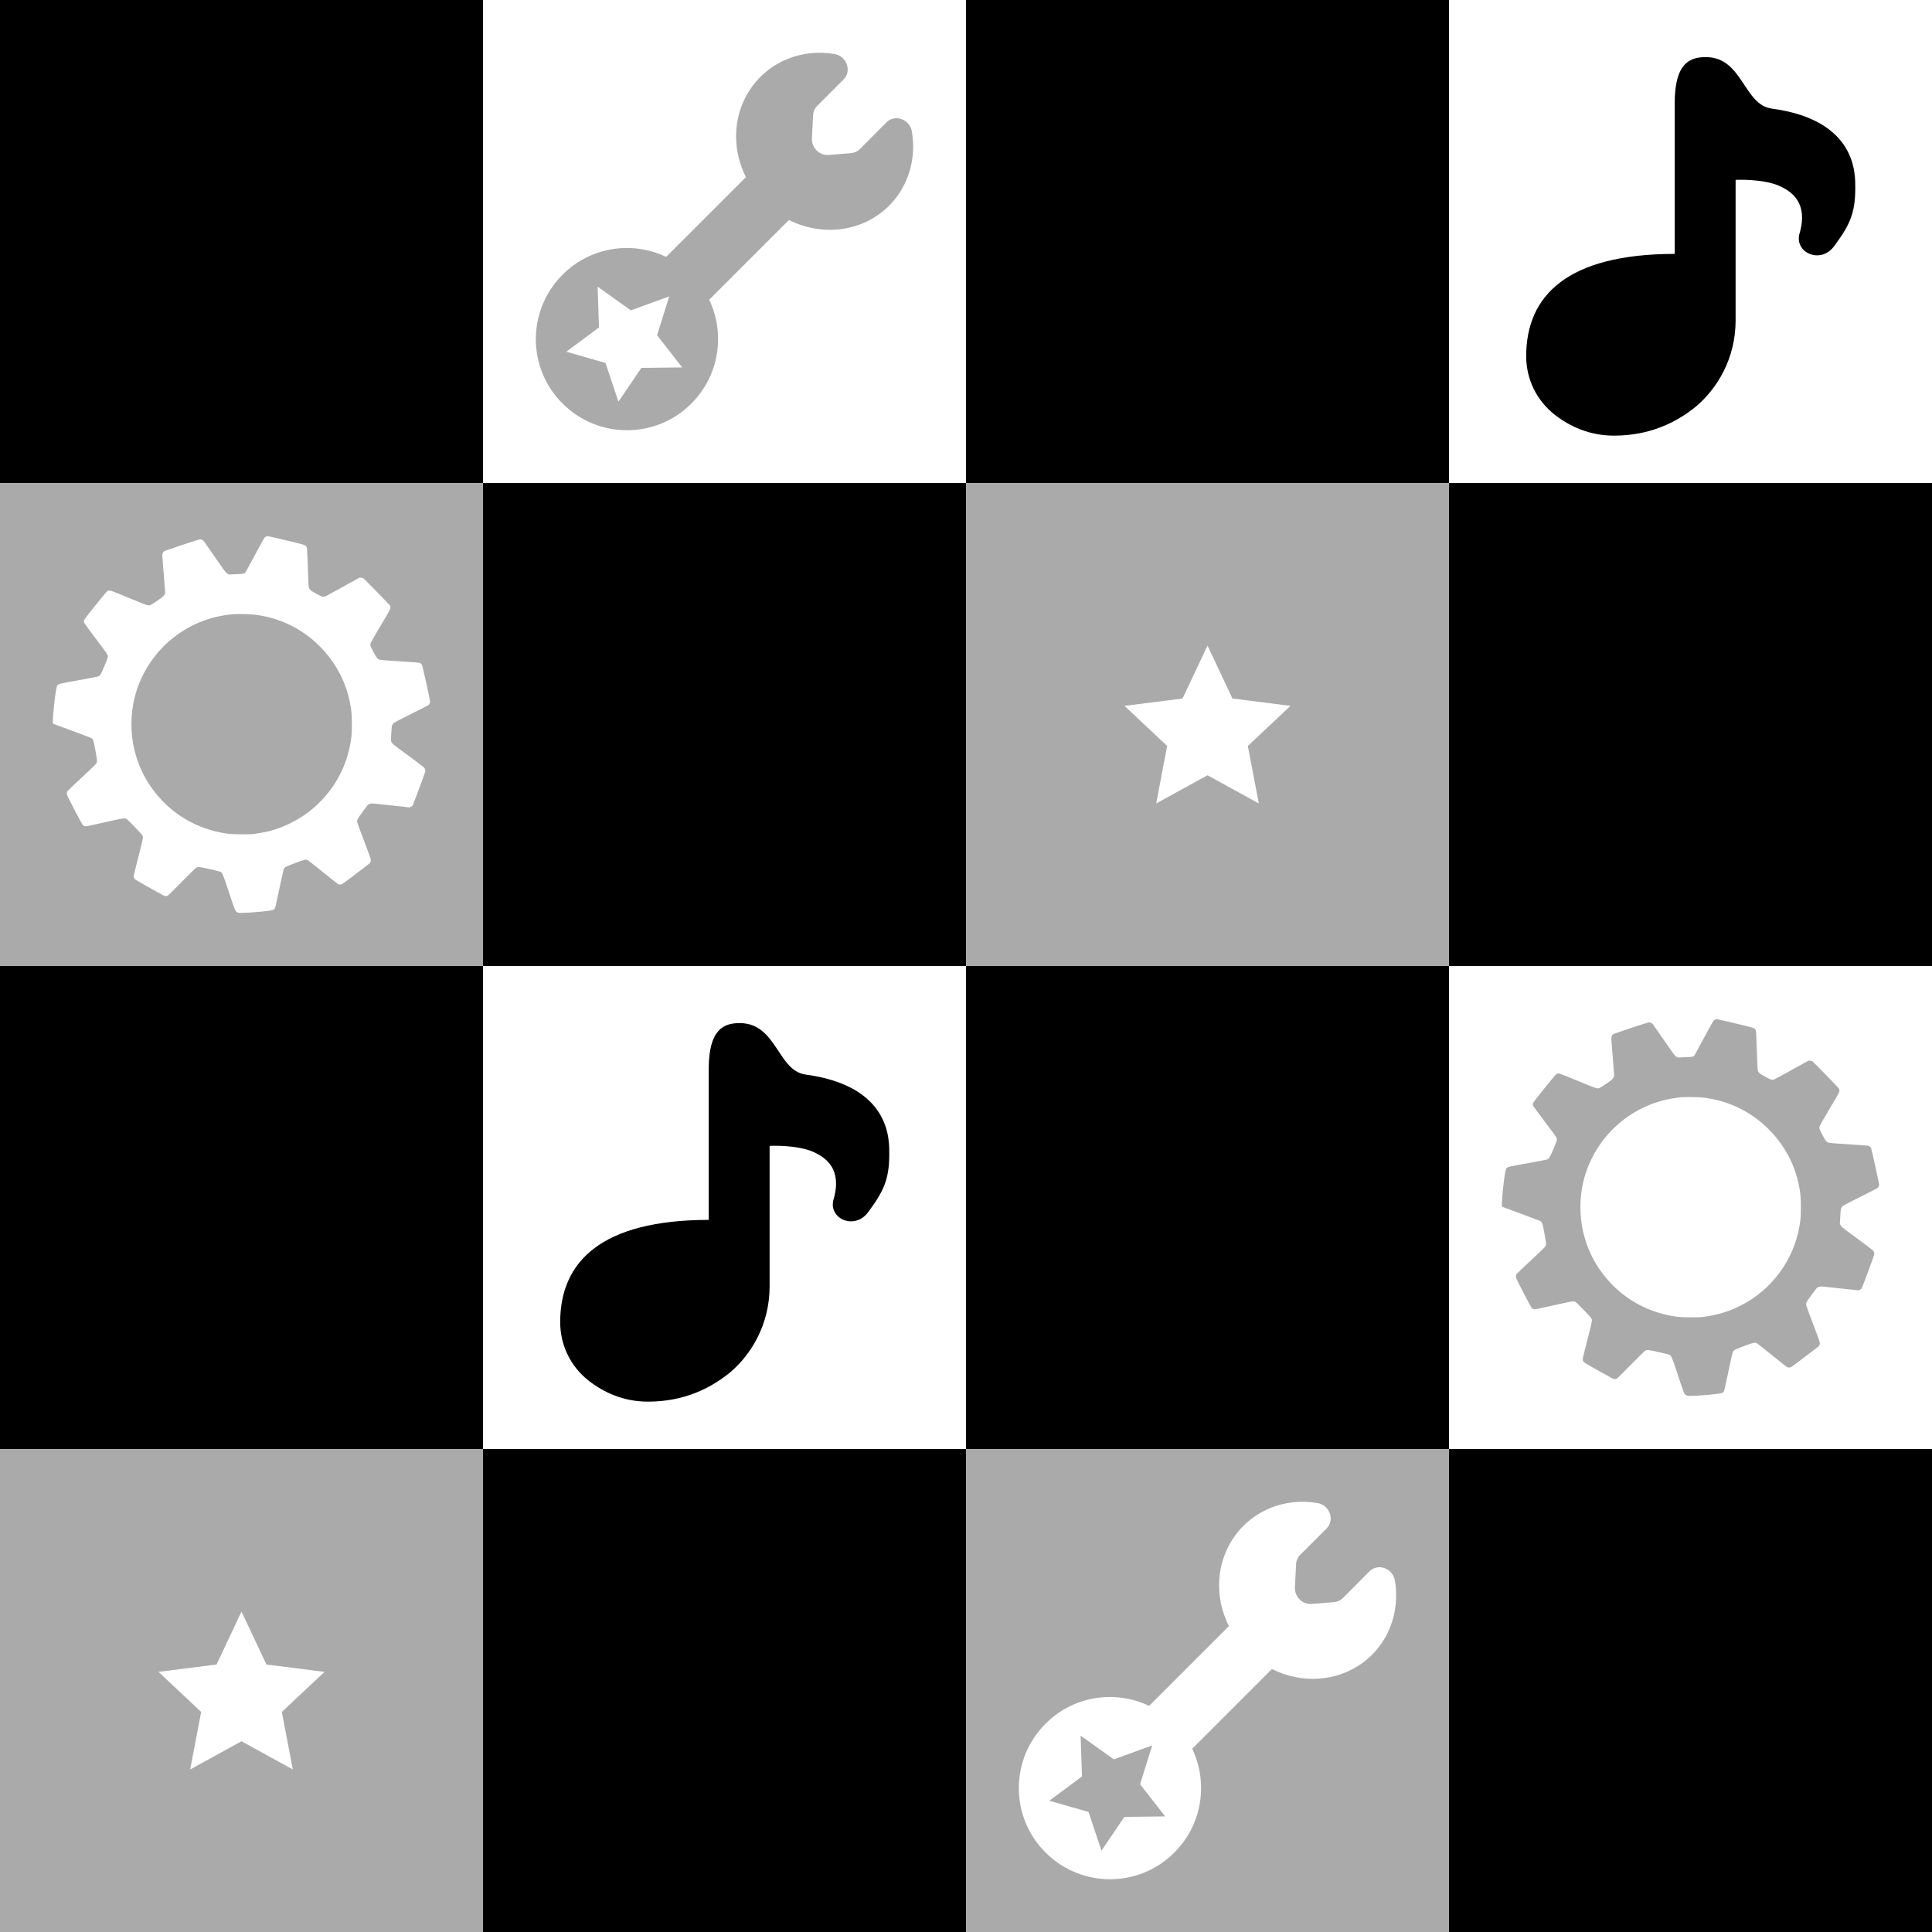
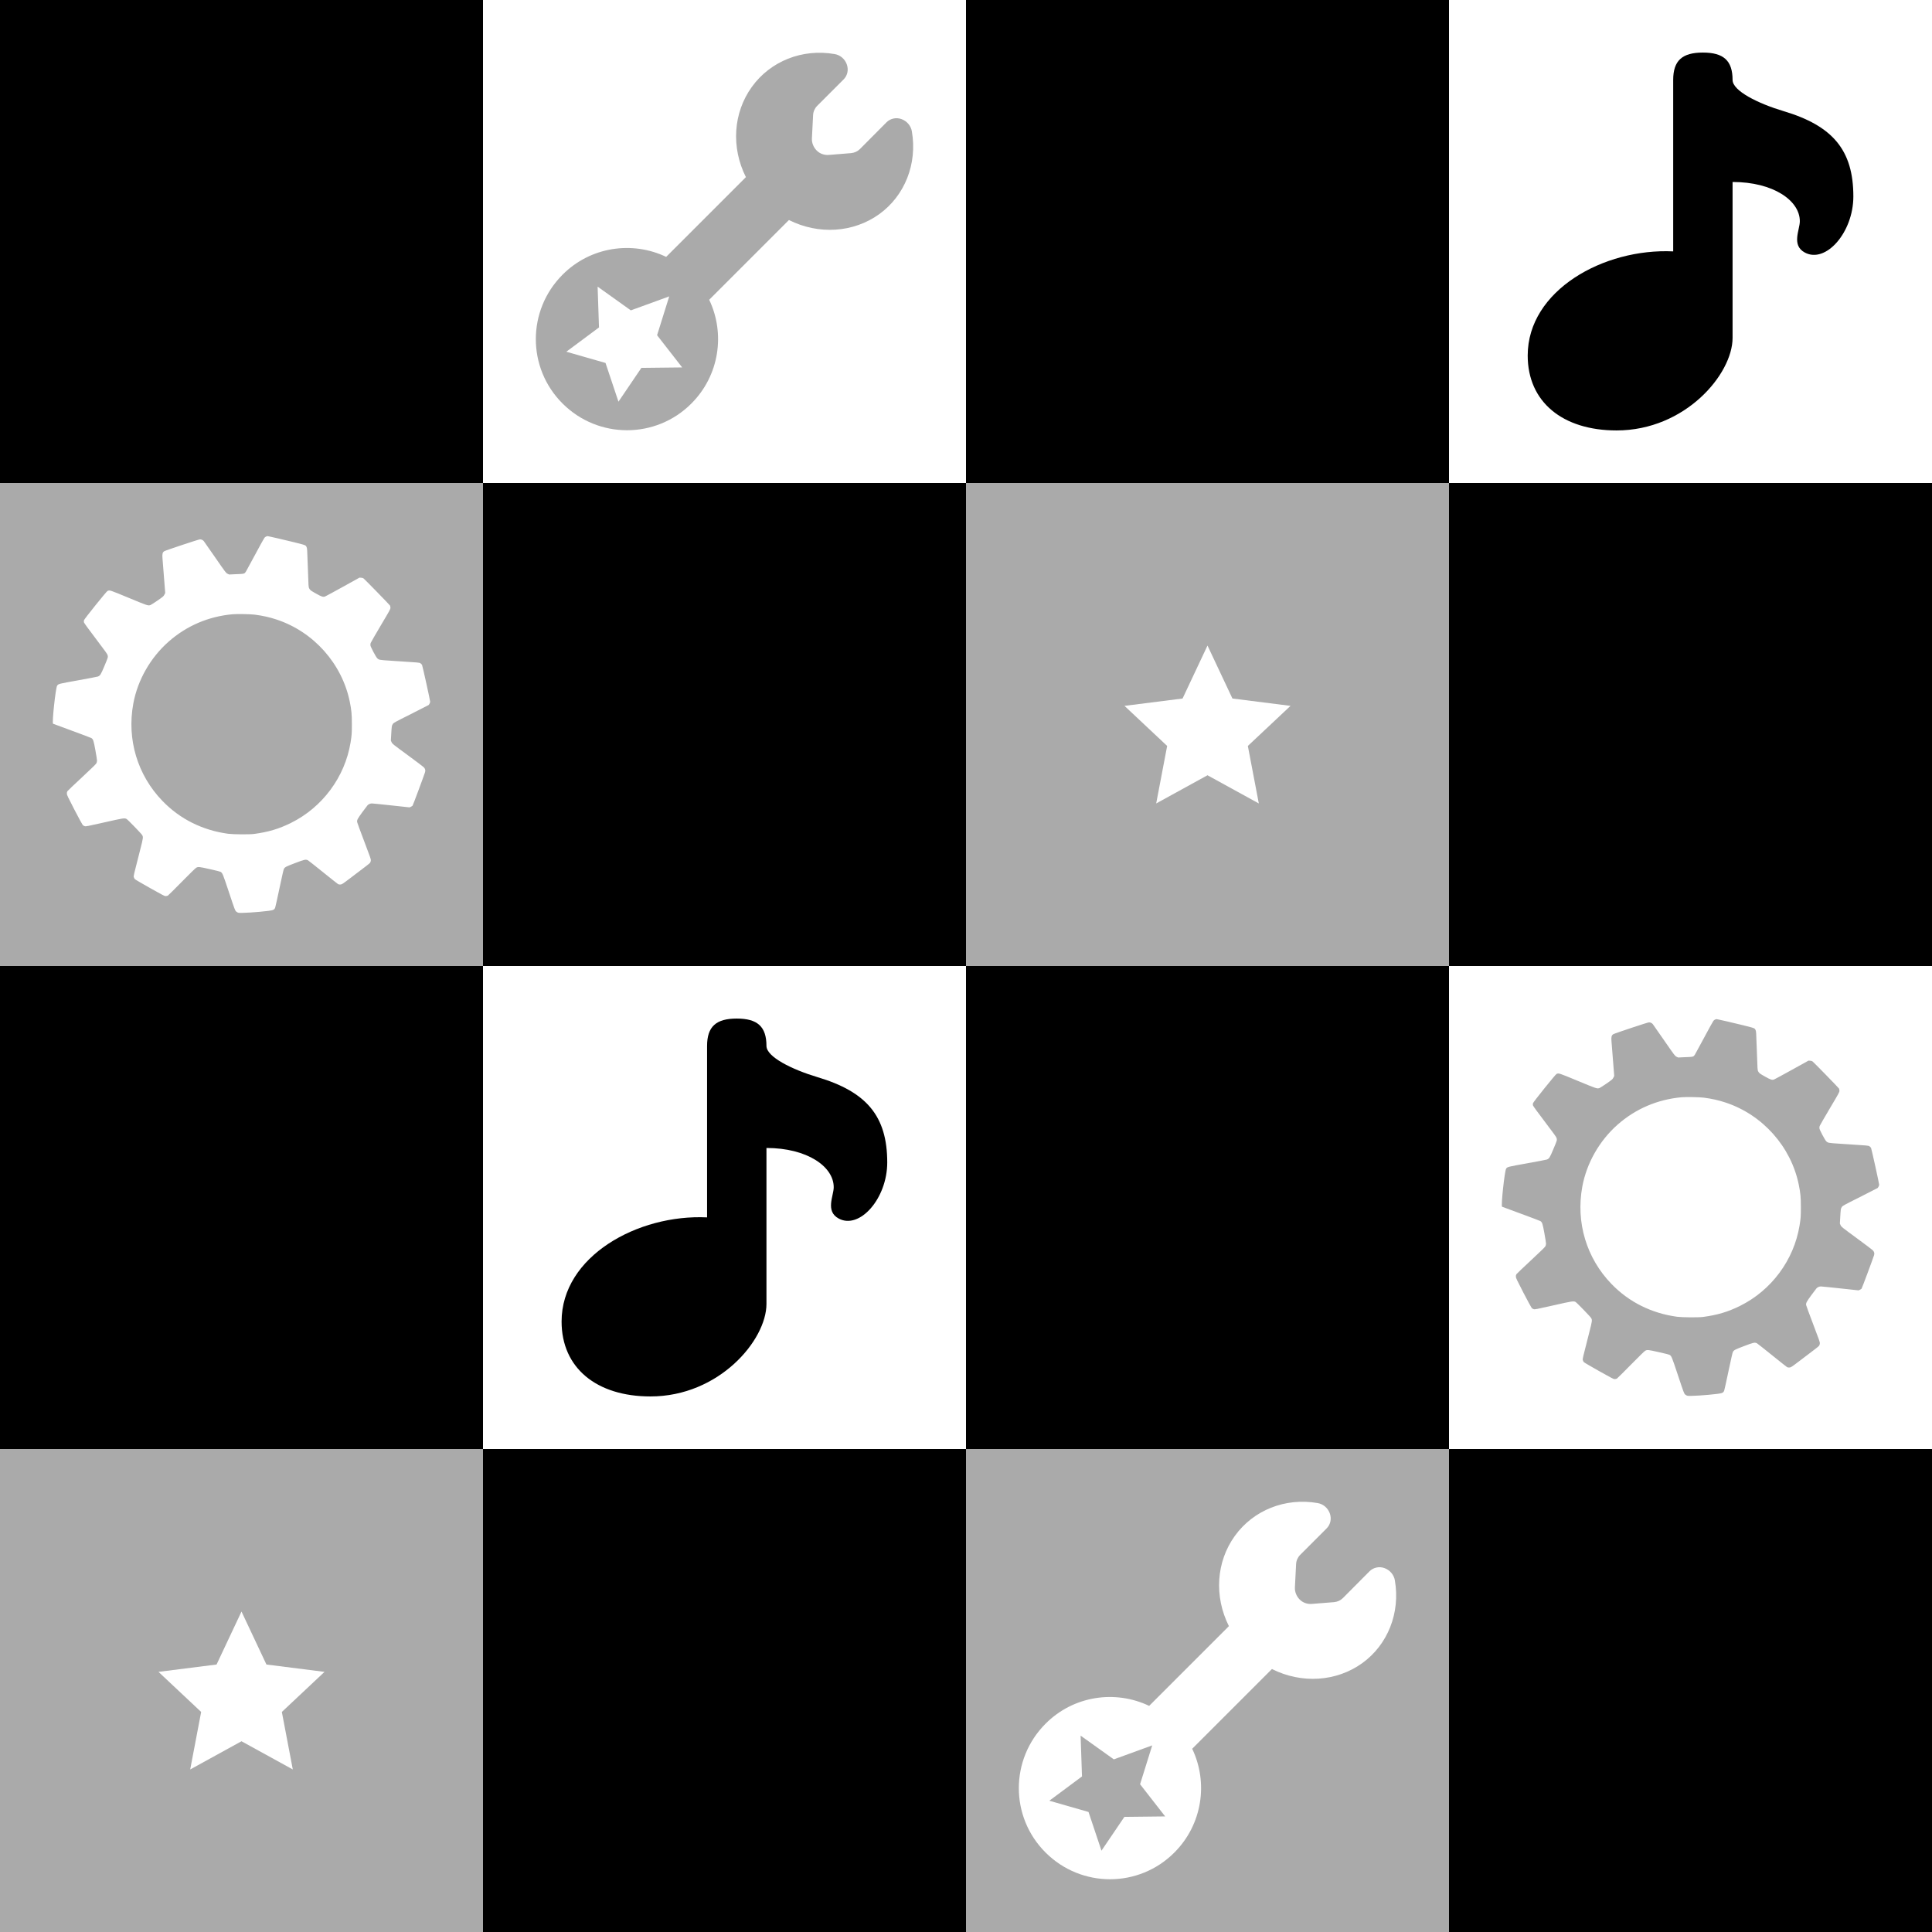
- <svg xmlns="http://www.w3.org/2000/svg" version="1.1" id="svg2" width="341.333" height="341.333" viewBox="0 0 341.333 341.333">
-   <defs id="defs6">
-     <clipPath clipPathUnits="userSpaceOnUse" id="clipPath22">
-       <path d="M 0,256 H 256 V 0 H 0 Z" id="path20" />
+ <svg xmlns="http://www.w3.org/2000/svg" version="1.1" id="svg1" width="341.333" height="341.333" viewBox="0 0 341.333 341.333">
+   <defs id="defs1">
+     <clipPath clipPathUnits="userSpaceOnUse" id="clipPath5">
+       <path d="M 0,256 H 256 V 0 H 0 Z" transform="translate(-148.9863,-15.2539)" id="path5" />
+     </clipPath>
+     <clipPath clipPathUnits="userSpaceOnUse" id="clipPath7">
+       <path d="M 0,256 H 256 V 0 H 0 Z" id="path7" />
+     </clipPath>
+     <clipPath clipPathUnits="userSpaceOnUse" id="clipPath9">
+       <path d="M 0,256 H 256 V 0 H 0 Z" id="path9" />
+     </clipPath>
+     <clipPath clipPathUnits="userSpaceOnUse" id="clipPath11">
+       <path d="M 0,256 H 256 V 0 H 0 Z" transform="translate(-32,-42.4619)" id="path11" />
+     </clipPath>
+     <clipPath clipPathUnits="userSpaceOnUse" id="clipPath13">
+       <path d="M 0,256 H 256 V 0 H 0 Z" id="path13" />
+     </clipPath>
+     <clipPath clipPathUnits="userSpaceOnUse" id="clipPath15">
+       <path d="M 0,256 H 256 V 0 H 0 Z" transform="translate(-225.7568,-110.5557)" id="path15" />
+     </clipPath>
+     <clipPath clipPathUnits="userSpaceOnUse" id="clipPath17">
+       <path d="M 0,256 H 256 V 0 H 0 Z" id="path17" />
+     </clipPath>
+     <clipPath clipPathUnits="userSpaceOnUse" id="clipPath19">
+       <path d="M 0,256 H 256 V 0 H 0 Z" id="path19" />
+     </clipPath>
+     <clipPath clipPathUnits="userSpaceOnUse" id="clipPath21">
+       <path d="M 0,256 H 256 V 0 H 0 Z" transform="translate(-108.3306,-113.2695)" id="path21" />
+     </clipPath>
+     <clipPath clipPathUnits="userSpaceOnUse" id="clipPath23">
+       <path d="M 0,256 H 256 V 0 H 0 Z" id="path23" />
+     </clipPath>
+     <clipPath clipPathUnits="userSpaceOnUse" id="clipPath25">
+       <path d="M 0,256 H 256 V 0 H 0 Z" id="path25" />
+     </clipPath>
+     <clipPath clipPathUnits="userSpaceOnUse" id="clipPath27">
+       <path d="M 0,256 H 256 V 0 H 0 Z" id="path27" />
+     </clipPath>
+     <clipPath clipPathUnits="userSpaceOnUse" id="clipPath29">
+       <path d="M 0,256 H 256 V 0 H 0 Z" transform="translate(-160,-170.4614)" id="path29" />
+     </clipPath>
+     <clipPath clipPathUnits="userSpaceOnUse" id="clipPath31">
+       <path d="M 0,256 H 256 V 0 H 0 Z" id="path31" />
+     </clipPath>
+     <clipPath clipPathUnits="userSpaceOnUse" id="clipPath33">
+       <path d="M 0,256 H 256 V 0 H 0 Z" id="path33" />
+     </clipPath>
+     <clipPath clipPathUnits="userSpaceOnUse" id="clipPath35">
+       <path d="M 0,256 H 256 V 0 H 0 Z" transform="translate(-33.7563,-174.5562)" id="path35" />
+     </clipPath>
+     <clipPath clipPathUnits="userSpaceOnUse" id="clipPath37">
+       <path d="M 0,256 H 256 V 0 H 0 Z" id="path37" />
+     </clipPath>
+     <clipPath clipPathUnits="userSpaceOnUse" id="clipPath39">
+       <path d="M 0,256 H 256 V 0 H 0 Z" transform="translate(-236.3457,-241.27)" id="path39" />
+     </clipPath>
+     <clipPath clipPathUnits="userSpaceOnUse" id="clipPath41">
+       <path d="M 0,256 H 256 V 0 H 0 Z" id="path41" />
+     </clipPath>
+     <clipPath clipPathUnits="userSpaceOnUse" id="clipPath43">
+       <path d="M 0,256 H 256 V 0 H 0 Z" id="path43" />
+     </clipPath>
+     <clipPath clipPathUnits="userSpaceOnUse" id="clipPath45">
+       <path d="M 0,256 H 256 V 0 H 0 Z" transform="translate(-84.98631,-207.2539)" id="path45" />
+     </clipPath>
+     <clipPath clipPathUnits="userSpaceOnUse" id="clipPath47">
+       <path d="M 0,256 H 256 V 0 H 0 Z" id="path47" />
    </clipPath>
  </defs>
-   <g id="g8" transform="matrix(1.333333,0,0,-1.333333,0,341.3333)">
-     <path d="M 0,0 H 256 V 256 H 0 Z" style="fill:#000000;fill-opacity:1;fill-rule:nonzero;stroke:none" id="path10" />
-     <path d="m 192,0 h 64 v 64 h -64 z" style="fill:#000000;fill-opacity:1;fill-rule:nonzero;stroke:none" id="path12" />
-     <path d="m 128,0 h 64 v 64 h -64 z" style="fill:#aaaaaa;fill-opacity:1;fill-rule:nonzero;stroke:none" id="path14" />
-     <g id="g16">
-       <g id="g18" clip-path="url(#clipPath22)">
-         <g id="g24" transform="translate(148.9861,15.2538)">
-           <path d="M 0,0 -3.036,-4.479 -4.752,0.653 -9.944,2.141 -5.617,5.359 -5.799,10.764 -1.397,7.621 3.689,9.473 2.08,4.327 5.405,0.061 Z m 35.841,31.338 c -0.12,0.741 -0.66,1.361 -1.36,1.621 -0.701,0.26 -1.481,0.1 -2.001,-0.42 l -3.522,-3.542 c -0.301,-0.3 -0.721,-0.5 -1.161,-0.54 l -2.982,-0.241 c -0.58,-0.04 -1.16,0.16 -1.581,0.581 -0.42,0.42 -0.66,1 -0.64,1.581 l 0.16,3.121 c 0.02,0.461 0.22,0.901 0.541,1.221 l 3.501,3.502 c 0.521,0.52 0.681,1.281 0.421,2.001 -0.26,0.72 -0.881,1.241 -1.621,1.361 -4.283,0.74 -8.505,-0.941 -10.966,-4.363 -2.462,-3.422 -2.762,-8.004 -0.781,-11.946 L 3.283,14.709 c -4.482,2.141 -10.025,1.361 -13.727,-2.361 -4.723,-4.723 -4.723,-12.367 0,-17.07 4.722,-4.722 12.367,-4.722 17.069,0 3.722,3.722 4.503,9.265 2.362,13.748 l 10.565,10.566 c 3.943,-1.981 8.545,-1.681 11.967,0.78 3.382,2.441 5.063,6.664 4.322,10.966" style="fill:#ffffff;fill-opacity:1;fill-rule:nonzero;stroke:none" id="path26" />
-         </g>
-         <path d="M 128,0 H 64 v 64 h 64 z" style="fill:#000000;fill-opacity:1;fill-rule:nonzero;stroke:none" id="path28" />
-         <path d="M 64,0 H 0 v 64 h 64 z" style="fill:#aaaaaa;fill-opacity:1;fill-rule:nonzero;stroke:none" id="path30" />
-         <g id="g32" transform="translate(32,42.4616)">
-           <path d="M 0,0 3.304,-7.018 11,-7.992 5.346,-13.303 6.798,-20.923 0,-17.187 l -6.798,-3.736 1.452,7.62 -5.654,5.311 7.696,0.974 z" style="fill:#ffffff;fill-opacity:1;fill-rule:nonzero;stroke:none" id="path34" />
-         </g>
-         <path d="m 256,64 h -64 v 64 h 64 z" style="fill:#ffffff;fill-opacity:1;fill-rule:nonzero;stroke:none" id="path36" />
-         <g id="g38" transform="translate(225.7565,110.5561)">
-           <path d="m 0,0 c 1.074,-0.141 1.965,-0.34 2.891,-0.648 4.918,-1.626 8.684,-5.86 9.703,-10.907 0.223,-1.106 0.274,-1.637 0.274,-2.922 0.004,-1.211 -0.016,-1.508 -0.176,-2.481 -0.75,-4.567 -3.731,-8.583 -7.907,-10.645 -1.582,-0.781 -2.949,-1.192 -4.863,-1.453 -0.598,-0.082 -2.778,-0.067 -3.438,0.019 -3.414,0.465 -6.391,1.95 -8.711,4.348 -3.317,3.43 -4.735,8.157 -3.868,12.891 0.571,3.114 2.262,6.087 4.672,8.216 2.38,2.098 5.282,3.344 8.474,3.633 C -2.36,0.105 -0.574,0.074 0,0 M 1.504,10.352 C 1.441,10.321 1.34,10.251 1.285,10.188 1.231,10.126 0.688,9.145 0.078,8.004 -0.531,6.868 -1.086,5.844 -1.156,5.731 -1.363,5.403 -1.348,5.407 -2.438,5.364 L -3.403,5.321 -3.61,5.422 c -0.207,0.102 -0.23,0.133 -1.625,2.145 -0.781,1.121 -1.457,2.094 -1.508,2.16 -0.113,0.152 -0.312,0.25 -0.515,0.25 -0.168,0 -4.586,-1.469 -4.739,-1.574 -0.226,-0.16 -0.273,-0.348 -0.23,-0.918 0.094,-1.157 0.277,-3.485 0.316,-4.02 l 0.047,-0.598 -0.113,-0.222 c -0.11,-0.215 -0.149,-0.25 -0.914,-0.782 -0.442,-0.304 -0.864,-0.574 -0.938,-0.597 -0.32,-0.094 -0.359,-0.082 -2.875,0.961 -2.582,1.07 -2.508,1.043 -2.813,0.906 -0.148,-0.07 -3.051,-3.68 -3.109,-3.867 -0.032,-0.114 -0.032,-0.188 0,-0.301 0.031,-0.098 0.593,-0.871 1.57,-2.157 1.321,-1.742 1.528,-2.035 1.567,-2.203 0.054,-0.254 0.054,-0.254 -0.454,-1.465 -0.449,-1.082 -0.55,-1.234 -0.855,-1.344 -0.09,-0.031 -1.266,-0.257 -2.621,-0.5 -2.579,-0.461 -2.59,-0.464 -2.762,-0.699 -0.203,-0.273 -0.707,-4.953 -0.543,-5.051 0.023,-0.016 1.144,-0.43 2.488,-0.922 1.344,-0.492 2.5,-0.93 2.567,-0.969 0.258,-0.148 0.316,-0.316 0.551,-1.613 0.121,-0.66 0.218,-1.281 0.218,-1.387 0,-0.121 -0.035,-0.254 -0.089,-0.355 -0.059,-0.114 -0.653,-0.692 -1.922,-1.872 -1.012,-0.937 -1.872,-1.761 -1.915,-1.824 -0.05,-0.082 -0.074,-0.183 -0.07,-0.316 0,-0.18 0.098,-0.379 0.996,-2.125 0.551,-1.059 1.047,-1.977 1.106,-2.04 0.054,-0.058 0.176,-0.128 0.265,-0.152 0.153,-0.043 0.34,-0.008 2.606,0.504 2.555,0.578 2.645,0.59 2.93,0.457 0.152,-0.074 1.969,-1.949 2.078,-2.145 0.149,-0.273 0.141,-0.351 -0.258,-1.906 -0.918,-3.582 -0.898,-3.504 -0.847,-3.672 0.023,-0.086 0.086,-0.199 0.132,-0.254 0.047,-0.055 0.946,-0.582 1.997,-1.172 1.73,-0.973 1.929,-1.074 2.09,-1.074 0.105,0 0.23,0.031 0.296,0.07 0.067,0.043 0.899,0.867 1.856,1.84 0.957,0.973 1.801,1.801 1.883,1.84 0.285,0.152 0.363,0.145 1.793,-0.176 0.738,-0.164 1.387,-0.324 1.438,-0.359 0.269,-0.176 0.285,-0.211 1.117,-2.711 0.785,-2.356 0.808,-2.418 0.957,-2.551 0.086,-0.078 0.215,-0.149 0.301,-0.164 0.355,-0.067 2.57,0.074 3.984,0.254 0.641,0.082 0.778,0.148 0.887,0.441 0.035,0.094 0.293,1.258 0.57,2.586 0.336,1.586 0.536,2.461 0.583,2.539 0.152,0.243 0.265,0.301 1.457,0.754 1.285,0.493 1.449,0.528 1.734,0.375 0.07,-0.039 0.969,-0.746 1.992,-1.574 1.028,-0.828 1.918,-1.535 1.985,-1.574 0.086,-0.051 0.176,-0.067 0.324,-0.055 0.199,0.012 0.242,0.043 1.363,0.891 2.278,1.722 2.493,1.89 2.567,1.996 0.043,0.055 0.086,0.187 0.094,0.293 0.019,0.172 -0.059,0.398 -0.887,2.57 -0.5,1.313 -0.918,2.446 -0.926,2.52 -0.039,0.27 0.051,0.438 0.676,1.297 0.336,0.457 0.648,0.875 0.695,0.922 0.137,0.152 0.371,0.254 0.59,0.25 0.106,0 1.274,-0.117 2.59,-0.262 l 2.391,-0.258 0.168,0.075 c 0.09,0.043 0.195,0.109 0.234,0.152 0.055,0.062 1.422,3.727 1.649,4.418 0.086,0.254 0.031,0.469 -0.168,0.672 -0.078,0.082 -1.047,0.813 -2.153,1.625 -1.984,1.457 -2.007,1.477 -2.105,1.692 l -0.098,0.215 0.047,0.839 c 0.063,1.098 0.07,1.149 0.215,1.36 0.117,0.168 0.207,0.219 2.395,1.316 1.254,0.629 2.304,1.168 2.34,1.196 0.086,0.074 0.211,0.332 0.211,0.437 0,0.164 -1.012,4.754 -1.075,4.876 -0.035,0.066 -0.125,0.16 -0.207,0.214 -0.164,0.106 0.004,0.094 -3.957,0.348 -1.52,0.098 -1.547,0.106 -1.778,0.324 -0.167,0.16 -0.871,1.485 -0.898,1.696 -0.016,0.105 0,0.234 0.031,0.328 0.032,0.086 0.633,1.129 1.336,2.316 1.227,2.063 1.282,2.165 1.282,2.352 -0.004,0.106 -0.028,0.235 -0.055,0.289 -0.051,0.098 -3.321,3.454 -3.508,3.598 -0.059,0.047 -0.176,0.082 -0.313,0.09 L 13.88,4.907 11.676,3.684 C 10.465,3.012 9.403,2.438 9.317,2.406 9.047,2.313 8.872,2.371 8.145,2.778 7.411,3.188 7.332,3.246 7.219,3.469 7.118,3.664 7.122,3.613 7.028,6.403 6.95,8.708 6.946,8.79 6.86,8.961 6.715,9.254 7,9.168 3.016,10.118 2.344,10.274 1.754,10.407 1.707,10.407 1.66,10.403 1.57,10.38 1.504,10.352" style="fill:#aaaaaa;fill-opacity:1;fill-rule:nonzero;stroke:none" id="path40" />
-         </g>
-         <path d="m 192,64 h -64 v 64 h 64 z" style="fill:#000000;fill-opacity:1;fill-rule:nonzero;stroke:none" id="path42" />
-         <path d="M 128,64 H 64 v 64 h 64 z" style="fill:#ffffff;fill-opacity:1;fill-rule:nonzero;stroke:none" id="path44" />
-         <g id="g46" transform="translate(106.7532,113.6139)">
-           <path d="m 0,0 c -3.734,0.503 -3.822,6.82 -8.733,6.82 -2.02,0 -4.112,-0.714 -4.112,-6.075 v -20 c -14.225,-0.018 -19.68,-5.523 -19.68,-13.555 0,-3.108 1.429,-5.896 3.733,-7.717 2.035,-1.608 4.678,-2.811 7.893,-2.811 4.722,0 8.248,1.72 10.874,3.863 2.786,2.358 5.249,6.312 5.249,11.417 v 18.611 c 0,0 3.713,0.189 5.934,-0.863 1.458,-0.691 3.722,-2.165 2.541,-6.225 -0.741,-2.549 2.773,-4.129 4.561,-1.721 2.025,2.727 2.819,4.3 2.819,7.69 C 11.079,-8.852 11.421,-1.538 0,0" style="fill:#000000;fill-opacity:1;fill-rule:nonzero;stroke:none" id="path48" />
-         </g>
-         <path d="M 64,64 H 0 v 64 h 64 z" style="fill:#000000;fill-opacity:1;fill-rule:nonzero;stroke:none" id="path50" />
-         <path d="m 256,128 h -64 v 64 h 64 z" style="fill:#000000;fill-opacity:1;fill-rule:nonzero;stroke:none" id="path52" />
-         <path d="m 192,128 h -64 v 64 h 64 z" style="fill:#aaaaaa;fill-opacity:1;fill-rule:nonzero;stroke:none" id="path54" />
-         <g id="g56" transform="translate(160,170.4616)">
-           <path d="M 0,0 3.304,-7.019 11,-7.992 5.346,-13.303 6.798,-20.923 0,-17.187 l -6.798,-3.736 1.452,7.62 -5.654,5.311 7.696,0.973 z" style="fill:#ffffff;fill-opacity:1;fill-rule:nonzero;stroke:none" id="path58" />
-         </g>
-         <path d="M 128,128 H 64 v 64 h 64 z" style="fill:#000000;fill-opacity:1;fill-rule:nonzero;stroke:none" id="path60" />
-         <path d="M 64,128 H 0 v 64 h 64 z" style="fill:#aaaaaa;fill-opacity:1;fill-rule:nonzero;stroke:none" id="path62" />
-         <g id="g64" transform="translate(33.7565,174.5561)">
-           <path d="m 0,0 c 1.074,-0.141 1.965,-0.34 2.891,-0.648 4.918,-1.626 8.684,-5.86 9.703,-10.907 0.223,-1.106 0.274,-1.637 0.274,-2.922 0.004,-1.211 -0.016,-1.508 -0.176,-2.481 -0.75,-4.567 -3.731,-8.583 -7.907,-10.645 -1.582,-0.781 -2.949,-1.192 -4.863,-1.453 -0.598,-0.082 -2.778,-0.067 -3.438,0.019 -3.414,0.465 -6.391,1.95 -8.711,4.348 -3.317,3.43 -4.735,8.157 -3.868,12.891 0.571,3.114 2.262,6.087 4.672,8.216 2.38,2.098 5.282,3.344 8.474,3.633 C -2.359,0.105 -0.574,0.074 0,0 M 1.504,10.352 C 1.441,10.321 1.34,10.251 1.285,10.188 1.231,10.126 0.688,9.145 0.078,8.004 -0.531,6.868 -1.086,5.844 -1.156,5.731 -1.363,5.403 -1.348,5.407 -2.438,5.364 L -3.403,5.321 -3.61,5.422 c -0.207,0.102 -0.23,0.133 -1.625,2.145 -0.781,1.121 -1.457,2.094 -1.508,2.16 -0.113,0.152 -0.312,0.25 -0.515,0.25 -0.168,0 -4.586,-1.469 -4.739,-1.574 -0.226,-0.16 -0.273,-0.348 -0.23,-0.918 0.094,-1.157 0.277,-3.485 0.316,-4.02 l 0.047,-0.598 -0.113,-0.222 c -0.11,-0.215 -0.149,-0.25 -0.914,-0.782 -0.442,-0.304 -0.864,-0.574 -0.938,-0.597 -0.32,-0.094 -0.359,-0.082 -2.875,0.961 -2.582,1.07 -2.508,1.043 -2.813,0.906 -0.148,-0.07 -3.051,-3.68 -3.109,-3.867 -0.032,-0.114 -0.032,-0.188 0,-0.301 0.031,-0.098 0.593,-0.871 1.57,-2.157 1.321,-1.742 1.528,-2.035 1.567,-2.203 0.054,-0.254 0.054,-0.254 -0.454,-1.465 -0.449,-1.082 -0.55,-1.234 -0.855,-1.344 -0.09,-0.031 -1.266,-0.257 -2.621,-0.5 -2.579,-0.461 -2.59,-0.464 -2.762,-0.699 -0.203,-0.273 -0.707,-4.953 -0.543,-5.051 0.023,-0.016 1.144,-0.43 2.488,-0.922 1.344,-0.492 2.5,-0.93 2.567,-0.969 0.258,-0.148 0.316,-0.316 0.551,-1.613 0.121,-0.66 0.218,-1.281 0.218,-1.387 0,-0.121 -0.035,-0.254 -0.089,-0.355 -0.059,-0.114 -0.653,-0.692 -1.922,-1.872 -1.012,-0.937 -1.872,-1.761 -1.915,-1.824 -0.05,-0.082 -0.074,-0.183 -0.07,-0.316 0,-0.18 0.098,-0.379 0.996,-2.125 0.551,-1.059 1.047,-1.977 1.106,-2.04 0.054,-0.058 0.176,-0.128 0.265,-0.152 0.153,-0.043 0.34,-0.008 2.606,0.504 2.555,0.578 2.645,0.59 2.93,0.457 0.152,-0.074 1.969,-1.949 2.078,-2.145 0.149,-0.273 0.141,-0.351 -0.258,-1.906 -0.918,-3.582 -0.898,-3.504 -0.847,-3.672 0.023,-0.086 0.086,-0.199 0.132,-0.254 0.047,-0.055 0.946,-0.582 1.997,-1.172 1.73,-0.973 1.929,-1.074 2.09,-1.074 0.105,0 0.23,0.031 0.296,0.07 0.067,0.043 0.899,0.867 1.856,1.84 0.957,0.973 1.801,1.801 1.883,1.84 0.285,0.152 0.363,0.145 1.793,-0.176 0.738,-0.164 1.387,-0.324 1.438,-0.359 0.269,-0.176 0.285,-0.211 1.117,-2.711 0.785,-2.356 0.808,-2.418 0.957,-2.551 0.086,-0.078 0.215,-0.149 0.301,-0.164 0.355,-0.067 2.57,0.074 3.984,0.254 0.641,0.082 0.778,0.148 0.887,0.441 0.035,0.094 0.293,1.258 0.57,2.586 0.336,1.586 0.536,2.461 0.583,2.539 0.152,0.243 0.265,0.301 1.457,0.754 1.285,0.493 1.449,0.528 1.734,0.375 0.07,-0.039 0.969,-0.746 1.992,-1.574 1.028,-0.828 1.918,-1.535 1.985,-1.574 0.086,-0.051 0.176,-0.067 0.324,-0.055 0.199,0.012 0.242,0.043 1.363,0.891 2.278,1.722 2.493,1.89 2.567,1.996 0.043,0.055 0.086,0.187 0.094,0.293 0.019,0.172 -0.059,0.398 -0.887,2.57 -0.5,1.313 -0.918,2.446 -0.926,2.52 -0.039,0.27 0.051,0.438 0.676,1.297 0.336,0.457 0.648,0.875 0.695,0.922 0.137,0.152 0.371,0.254 0.59,0.25 0.106,0 1.274,-0.117 2.59,-0.262 l 2.391,-0.258 0.168,0.075 c 0.09,0.043 0.195,0.109 0.234,0.152 0.055,0.062 1.422,3.727 1.649,4.418 0.086,0.254 0.031,0.469 -0.168,0.672 -0.078,0.082 -1.047,0.813 -2.153,1.625 -1.984,1.457 -2.007,1.477 -2.105,1.692 l -0.098,0.215 0.047,0.839 c 0.063,1.098 0.07,1.149 0.215,1.36 0.117,0.168 0.207,0.219 2.395,1.316 1.254,0.629 2.304,1.168 2.34,1.196 0.086,0.074 0.211,0.332 0.211,0.437 0,0.164 -1.012,4.754 -1.075,4.876 -0.035,0.066 -0.125,0.16 -0.207,0.214 -0.164,0.106 0.004,0.094 -3.957,0.348 -1.52,0.098 -1.547,0.106 -1.778,0.324 -0.167,0.16 -0.871,1.485 -0.898,1.696 -0.016,0.105 0,0.234 0.031,0.328 0.032,0.086 0.633,1.129 1.336,2.316 1.227,2.063 1.282,2.165 1.282,2.352 -0.004,0.106 -0.028,0.234 -0.055,0.289 -0.051,0.098 -3.321,3.454 -3.508,3.598 -0.059,0.047 -0.176,0.082 -0.313,0.09 L 13.88,4.907 11.676,3.684 C 10.465,3.012 9.403,2.438 9.317,2.406 9.047,2.313 8.872,2.371 8.145,2.777 7.411,3.188 7.332,3.246 7.219,3.469 7.118,3.664 7.122,3.613 7.028,6.403 6.95,8.708 6.946,8.79 6.86,8.961 6.715,9.254 7,9.168 3.016,10.118 2.344,10.274 1.754,10.407 1.707,10.407 1.66,10.403 1.57,10.38 1.504,10.352" style="fill:#ffffff;fill-opacity:1;fill-rule:nonzero;stroke:none" id="path66" />
-         </g>
-         <path d="m 256,192 h -64 v 64 h 64 z" style="fill:#ffffff;fill-opacity:1;fill-rule:nonzero;stroke:none" id="path68" />
-         <g id="g70" transform="translate(234.7532,241.6139)">
-           <path d="m 0,0 c -3.734,0.503 -3.822,6.82 -8.733,6.82 -2.02,0 -4.112,-0.714 -4.112,-6.075 v -20 c -14.225,-0.018 -19.68,-5.523 -19.68,-13.555 0,-3.108 1.429,-5.896 3.733,-7.717 2.035,-1.608 4.678,-2.811 7.893,-2.811 4.722,0 8.248,1.72 10.874,3.863 2.786,2.358 5.249,6.312 5.249,11.417 v 18.611 c 0,0 3.713,0.189 5.934,-0.863 1.458,-0.691 3.722,-2.165 2.541,-6.225 -0.741,-2.549 2.773,-4.129 4.561,-1.721 2.025,2.727 2.819,4.3 2.819,7.69 C 11.079,-8.852 11.421,-1.538 0,0" style="fill:#000000;fill-opacity:1;fill-rule:nonzero;stroke:none" id="path72" />
-         </g>
-         <path d="m 192,192 h -64 v 64 h 64 z" style="fill:#000000;fill-opacity:1;fill-rule:nonzero;stroke:none" id="path74" />
-         <path d="M 128,192 H 64 v 64 h 64 z" style="fill:#ffffff;fill-opacity:1;fill-rule:nonzero;stroke:none" id="path76" />
-         <g id="g78" transform="translate(84.9861,207.2538)">
-           <path d="M 0,0 -3.036,-4.479 -4.752,0.653 -9.944,2.141 -5.617,5.359 -5.799,10.764 -1.397,7.621 3.689,9.473 2.08,4.327 5.405,0.061 Z m 35.841,31.338 c -0.12,0.741 -0.66,1.361 -1.36,1.621 -0.701,0.26 -1.481,0.1 -2.001,-0.42 l -3.522,-3.542 c -0.301,-0.3 -0.721,-0.5 -1.161,-0.54 l -2.982,-0.241 c -0.58,-0.04 -1.16,0.16 -1.581,0.581 -0.42,0.42 -0.66,1 -0.64,1.581 l 0.16,3.121 c 0.02,0.461 0.22,0.901 0.541,1.221 l 3.501,3.502 c 0.521,0.52 0.681,1.281 0.421,2.001 -0.26,0.72 -0.881,1.241 -1.621,1.361 -4.283,0.74 -8.505,-0.941 -10.966,-4.363 -2.462,-3.422 -2.762,-8.004 -0.781,-11.946 L 3.283,14.709 c -4.482,2.141 -10.025,1.361 -13.727,-2.361 -4.723,-4.723 -4.723,-12.367 0,-17.07 4.722,-4.722 12.367,-4.722 17.069,0 3.722,3.722 4.503,9.265 2.362,13.748 l 10.565,10.566 c 3.943,-1.981 8.545,-1.681 11.967,0.78 3.382,2.441 5.063,6.664 4.322,10.966" style="fill:#aaaaaa;fill-opacity:1;fill-rule:nonzero;stroke:none" id="path80" />
-         </g>
-         <path d="M 64,192 H 0 v 64 h 64 z" style="fill:#000000;fill-opacity:1;fill-rule:nonzero;stroke:none" id="path82" />
-       </g>
-     </g>
+   <g id="layer-MC0">
+     <path id="path1" d="M 0,0 H 256 V 256 H 0 Z" style="fill:#000000;fill-opacity:1;fill-rule:nonzero;stroke:none" transform="matrix(1.333333,0,0,-1.333333,0,341.3333)" />
+     <path id="path2" d="m 192,0 h 64 v 64 h -64 z" style="fill:#000000;fill-opacity:1;fill-rule:nonzero;stroke:none" transform="matrix(1.333333,0,0,-1.333333,0,341.3333)" />
+     <path id="path3" d="m 128,0 h 64 v 64 h -64 z" style="fill:#aaaaaa;fill-opacity:1;fill-rule:nonzero;stroke:none" transform="matrix(1.333333,0,0,-1.333333,0,341.3333)" />
+     <path id="path4" d="M 0,0 -3.036,-4.479 -4.752,0.652 -9.944,2.141 -5.617,5.359 -5.8,10.764 -1.396,7.621 3.688,9.473 2.08,4.326 5.404,0.061 Z m 35.841,31.338 c -0.12,0.74 -0.66,1.361 -1.361,1.621 -0.7,0.26 -1.48,0.1 -2.001,-0.42 l -3.522,-3.542 c -0.3,-0.301 -0.72,-0.501 -1.16,-0.541 l -2.982,-0.239 c -0.581,-0.04 -1.161,0.159 -1.581,0.58 -0.42,0.42 -0.66,1 -0.64,1.581 l 0.16,3.121 c 0.02,0.461 0.22,0.9 0.54,1.221 l 3.502,3.502 c 0.52,0.52 0.681,1.281 0.421,2.001 -0.261,0.72 -0.881,1.241 -1.621,1.361 -4.283,0.74 -8.505,-0.94 -10.966,-4.362 C 12.168,33.8 11.868,29.217 13.849,25.274 L 3.283,14.709 c -4.482,2.141 -10.025,1.36 -13.727,-2.361 -4.723,-4.723 -4.723,-12.368 0,-17.07 4.722,-4.722 12.367,-4.722 17.069,0 3.722,3.722 4.503,9.265 2.361,13.747 l 10.566,10.567 c 3.942,-1.982 8.545,-1.682 11.967,0.78 3.381,2.441 5.063,6.664 4.322,10.966" style="fill:#ffffff;fill-opacity:1;fill-rule:nonzero;stroke:none" transform="matrix(1.333333,0,0,-1.333333,198.6484,320.9948)" clip-path="url(#clipPath5)" />
+     <path id="path6" d="M 128,0 H 64 v 64 h 64 z" style="fill:#000000;fill-opacity:1;fill-rule:nonzero;stroke:none" transform="matrix(1.333333,0,0,-1.333333,0,341.3333)" clip-path="url(#clipPath7)" />
+     <path id="path8" d="M 64,0 H 0 v 64 h 64 z" style="fill:#aaaaaa;fill-opacity:1;fill-rule:nonzero;stroke:none" transform="matrix(1.333333,0,0,-1.333333,0,341.3333)" clip-path="url(#clipPath9)" />
+     <path id="path10" d="M 0,0 3.304,-7.019 11,-7.992 5.346,-13.304 6.798,-20.924 0,-17.187 l -6.798,-3.737 1.452,7.62 -5.654,5.312 7.696,0.973 z" style="fill:#ffffff;fill-opacity:1;fill-rule:nonzero;stroke:none" transform="matrix(1.333333,0,0,-1.333333,42.66667,284.7175)" clip-path="url(#clipPath11)" />
+     <path id="path12" d="m 256,64 h -64 v 64 h 64 z" style="fill:#ffffff;fill-opacity:1;fill-rule:nonzero;stroke:none" transform="matrix(1.333333,0,0,-1.333333,0,341.3333)" clip-path="url(#clipPath13)" />
+     <path id="path14" d="m 0,0 c 1.074,-0.141 1.965,-0.34 2.891,-0.648 4.918,-1.625 8.683,-5.86 9.703,-10.907 0.222,-1.105 0.273,-1.636 0.273,-2.922 0.004,-1.211 -0.015,-1.508 -0.176,-2.481 -0.75,-4.566 -3.73,-8.582 -7.906,-10.645 -1.582,-0.781 -2.949,-1.191 -4.863,-1.453 -0.598,-0.082 -2.778,-0.066 -3.439,0.02 -3.414,0.465 -6.39,1.949 -8.711,4.348 -3.316,3.429 -4.734,8.156 -3.867,12.891 0.571,3.113 2.262,6.086 4.672,8.215 2.379,2.098 5.281,3.344 8.473,3.633 C -2.359,0.105 -0.574,0.074 0,0 M 1.504,10.353 C 1.441,10.321 1.34,10.251 1.285,10.188 1.23,10.126 0.687,9.146 0.078,8.005 -0.531,6.868 -1.086,5.845 -1.156,5.731 -1.363,5.403 -1.348,5.407 -2.438,5.364 L -3.403,5.321 -3.61,5.423 c -0.207,0.101 -0.231,0.133 -1.625,2.144 -0.782,1.121 -1.457,2.094 -1.508,2.161 -0.113,0.152 -0.313,0.25 -0.516,0.25 -0.168,0 -4.586,-1.469 -4.738,-1.575 -0.227,-0.16 -0.274,-0.347 -0.231,-0.918 0.094,-1.156 0.278,-3.484 0.317,-4.019 l 0.047,-0.598 -0.114,-0.222 c -0.109,-0.215 -0.148,-0.25 -0.914,-0.782 -0.441,-0.304 -0.863,-0.575 -0.937,-0.598 -0.32,-0.094 -0.359,-0.082 -2.875,0.962 -2.582,1.07 -2.508,1.043 -2.813,0.906 -0.149,-0.071 -3.051,-3.681 -3.11,-3.868 -0.031,-0.114 -0.031,-0.188 0,-0.301 0.031,-0.098 0.594,-0.871 1.57,-2.156 1.321,-1.743 1.529,-2.036 1.568,-2.204 0.054,-0.253 0.054,-0.253 -0.454,-1.464 -0.45,-1.082 -0.551,-1.235 -0.856,-1.344 -0.09,-0.031 -1.265,-0.258 -2.621,-0.5 -2.578,-0.461 -2.59,-0.465 -2.762,-0.699 -0.203,-0.274 -0.707,-4.953 -0.543,-5.051 0.024,-0.016 1.145,-0.43 2.489,-0.922 1.343,-0.493 2.5,-0.931 2.566,-0.97 0.258,-0.148 0.316,-0.316 0.551,-1.613 0.121,-0.66 0.219,-1.281 0.219,-1.387 0,-0.121 -0.036,-0.254 -0.09,-0.355 -0.059,-0.113 -0.653,-0.692 -1.922,-1.871 -1.012,-0.938 -1.871,-1.762 -1.914,-1.825 -0.051,-0.082 -0.074,-0.183 -0.07,-0.316 0,-0.18 0.097,-0.379 0.996,-2.125 0.55,-1.059 1.046,-1.976 1.105,-2.039 0.055,-0.059 0.176,-0.129 0.266,-0.152 0.152,-0.043 0.34,-0.008 2.605,0.504 2.556,0.578 2.646,0.589 2.931,0.457 0.152,-0.075 1.969,-1.95 2.078,-2.145 0.148,-0.273 0.141,-0.351 -0.258,-1.906 -0.918,-3.583 -0.898,-3.505 -0.848,-3.673 0.024,-0.086 0.086,-0.199 0.133,-0.254 0.047,-0.055 0.946,-0.582 1.996,-1.172 1.731,-0.972 1.93,-1.074 2.09,-1.074 0.106,0 0.231,0.031 0.297,0.07 0.067,0.043 0.899,0.867 1.856,1.84 0.957,0.973 1.8,1.801 1.882,1.84 0.286,0.152 0.364,0.145 1.793,-0.176 0.739,-0.164 1.387,-0.324 1.438,-0.359 0.269,-0.176 0.285,-0.211 1.117,-2.711 0.785,-2.356 0.809,-2.418 0.958,-2.551 0.086,-0.078 0.215,-0.148 0.301,-0.164 0.355,-0.066 2.57,0.074 3.984,0.254 0.641,0.082 0.778,0.148 0.887,0.441 0.035,0.094 0.293,1.258 0.57,2.586 0.336,1.586 0.535,2.461 0.582,2.539 0.153,0.243 0.266,0.301 1.457,0.755 1.285,0.492 1.45,0.528 1.735,0.375 0.07,-0.039 0.968,-0.747 1.992,-1.575 1.027,-0.828 1.918,-1.535 1.984,-1.574 0.086,-0.051 0.176,-0.067 0.324,-0.055 0.2,0.012 0.243,0.043 1.364,0.891 2.278,1.722 2.493,1.891 2.567,1.997 0.043,0.055 0.086,0.187 0.094,0.293 0.019,0.172 -0.059,0.398 -0.888,2.57 -0.5,1.313 -0.918,2.445 -0.926,2.52 -0.039,0.269 0.051,0.437 0.676,1.297 0.336,0.457 0.65,0.875 0.696,0.921 0.137,0.153 0.372,0.254 0.59,0.25 0.106,0 1.274,-0.117 2.59,-0.261 l 2.391,-0.258 0.168,0.074 c 0.09,0.043 0.195,0.109 0.234,0.152 0.055,0.063 1.422,3.727 1.649,4.418 0.086,0.254 0.031,0.469 -0.168,0.672 -0.079,0.082 -1.047,0.813 -2.153,1.625 -1.984,1.457 -2.008,1.477 -2.105,1.692 l -0.098,0.215 0.047,0.839 c 0.063,1.099 0.07,1.15 0.215,1.361 0.117,0.168 0.207,0.218 2.394,1.316 1.254,0.629 2.305,1.168 2.34,1.195 0.086,0.075 0.211,0.332 0.211,0.438 0,0.164 -1.012,4.754 -1.074,4.875 -0.035,0.066 -0.125,0.16 -0.207,0.215 -0.164,0.105 0.004,0.094 -3.957,0.347 -1.52,0.098 -1.547,0.106 -1.777,0.325 -0.168,0.16 -0.872,1.484 -0.899,1.695 -0.016,0.105 0,0.234 0.031,0.328 0.032,0.086 0.633,1.129 1.336,2.317 1.227,2.062 1.282,2.164 1.282,2.351 -0.004,0.106 -0.028,0.234 -0.055,0.289 -0.051,0.098 -3.321,3.454 -3.509,3.599 -0.059,0.047 -0.176,0.082 -0.312,0.09 L 13.879,4.907 11.676,3.685 C 10.465,3.013 9.402,2.438 9.316,2.407 9.047,2.313 8.871,2.372 8.145,2.778 7.41,3.188 7.332,3.247 7.219,3.47 7.117,3.665 7.121,3.614 7.027,6.403 6.949,8.708 6.945,8.79 6.859,8.962 6.715,9.255 7,9.169 3.016,10.118 2.344,10.274 1.754,10.407 1.707,10.407 1.66,10.403 1.57,10.38 1.504,10.353" style="fill:#aaaaaa;fill-opacity:1;fill-rule:nonzero;stroke:none" transform="matrix(1.333333,0,0,-1.333333,301.0091,193.9257)" clip-path="url(#clipPath15)" />
+     <path id="path16" d="m 192,64 h -64 v 64 h 64 z" style="fill:#000000;fill-opacity:1;fill-rule:nonzero;stroke:none" transform="matrix(1.333333,0,0,-1.333333,0,341.3333)" clip-path="url(#clipPath17)" />
+     <path id="path18" d="M 128,64 H 64 v 64 h 64 z" style="fill:#ffffff;fill-opacity:1;fill-rule:nonzero;stroke:none" transform="matrix(1.333333,0,0,-1.333333,0,341.3333)" clip-path="url(#clipPath19)" />
+     <path id="path20" d="m 0,0 c -3.38,1.01 -6.771,2.686 -6.771,4.138 0,2.576 -1.204,3.628 -3.934,3.628 -2.731,0 -3.934,-1.052 -3.934,-3.628 v -22.717 c -9.183,0.44 -19.278,-5.156 -19.278,-13.803 0,-6.148 4.628,-9.923 11.775,-9.923 9.101,0 15.371,7.464 15.371,12.256 v 20.667 c 5.398,0 8.912,-2.471 8.912,-5.197 0,-1.158 -1.149,-3.178 0.663,-4.154 2.762,-1.489 6.429,2.648 6.429,7.432 C 9.233,-5.156 6.495,-1.938 0,0" style="fill:#000000;fill-opacity:1;fill-rule:nonzero;stroke:none" transform="matrix(1.333333,0,0,-1.333333,144.4408,190.3073)" clip-path="url(#clipPath21)" />
+     <path id="path22" d="M 64,64 H 0 v 64 h 64 z" style="fill:#000000;fill-opacity:1;fill-rule:nonzero;stroke:none" transform="matrix(1.333333,0,0,-1.333333,0,341.3333)" clip-path="url(#clipPath23)" />
+     <path id="path24" d="m 256,128 h -64 v 64 h 64 z" style="fill:#000000;fill-opacity:1;fill-rule:nonzero;stroke:none" transform="matrix(1.333333,0,0,-1.333333,0,341.3333)" clip-path="url(#clipPath25)" />
+     <path id="path26" d="m 192,128 h -64 v 64 h 64 z" style="fill:#aaaaaa;fill-opacity:1;fill-rule:nonzero;stroke:none" transform="matrix(1.333333,0,0,-1.333333,0,341.3333)" clip-path="url(#clipPath27)" />
+     <path id="path28" d="M 0,0 3.304,-7.018 11,-7.992 5.346,-13.303 6.799,-20.923 0,-17.187 l -6.799,-3.736 1.453,7.62 -5.654,5.311 7.696,0.974 z" style="fill:#ffffff;fill-opacity:1;fill-rule:nonzero;stroke:none" transform="matrix(1.333333,0,0,-1.333333,213.3333,114.0515)" clip-path="url(#clipPath29)" />
+     <path id="path30" d="M 128,128 H 64 v 64 h 64 z" style="fill:#000000;fill-opacity:1;fill-rule:nonzero;stroke:none" transform="matrix(1.333333,0,0,-1.333333,0,341.3333)" clip-path="url(#clipPath31)" />
+     <path id="path32" d="M 64,128 H 0 v 64 h 64 z" style="fill:#aaaaaa;fill-opacity:1;fill-rule:nonzero;stroke:none" transform="matrix(1.333333,0,0,-1.333333,0,341.3333)" clip-path="url(#clipPath33)" />
+     <path id="path34" d="m 0,0 c 1.074,-0.141 1.965,-0.34 2.891,-0.648 4.918,-1.625 8.684,-5.86 9.704,-10.908 0.222,-1.105 0.273,-1.636 0.273,-2.922 0.004,-1.21 -0.015,-1.507 -0.176,-2.48 -0.75,-4.567 -3.731,-8.583 -7.906,-10.645 -1.582,-0.781 -2.95,-1.192 -4.864,-1.454 -0.598,-0.082 -2.777,-0.066 -3.438,0.02 -3.414,0.465 -6.391,1.95 -8.711,4.348 -3.317,3.43 -4.735,8.157 -3.868,12.891 0.571,3.114 2.262,6.087 4.673,8.215 2.379,2.099 5.281,3.345 8.473,3.634 C -2.359,0.105 -0.574,0.074 0,0 M 1.504,10.352 C 1.441,10.321 1.34,10.25 1.285,10.188 1.23,10.125 0.687,9.145 0.078,8.004 -0.531,6.868 -1.086,5.844 -1.156,5.731 -1.363,5.402 -1.348,5.406 -2.438,5.363 L -3.402,5.32 -3.609,5.422 c -0.207,0.101 -0.231,0.133 -1.625,2.145 -0.782,1.121 -1.457,2.094 -1.508,2.16 -0.114,0.152 -0.313,0.25 -0.516,0.25 -0.168,0 -4.586,-1.469 -4.739,-1.574 -0.226,-0.16 -0.273,-0.348 -0.23,-0.918 0.094,-1.156 0.277,-3.485 0.316,-4.02 l 0.047,-0.598 -0.113,-0.222 c -0.109,-0.215 -0.148,-0.25 -0.914,-0.782 -0.442,-0.304 -0.863,-0.574 -0.938,-0.597 -0.32,-0.094 -0.359,-0.082 -2.875,0.961 -2.582,1.07 -2.508,1.043 -2.813,0.906 -0.148,-0.07 -3.05,-3.68 -3.109,-3.867 -0.031,-0.114 -0.031,-0.188 0,-0.301 0.031,-0.098 0.594,-0.871 1.57,-2.157 1.321,-1.742 1.528,-2.035 1.567,-2.203 0.054,-0.254 0.054,-0.254 -0.453,-1.465 -0.45,-1.082 -0.551,-1.234 -0.856,-1.344 -0.09,-0.031 -1.265,-0.257 -2.621,-0.5 -2.579,-0.461 -2.59,-0.464 -2.762,-0.699 -0.203,-0.273 -0.707,-4.953 -0.543,-5.051 0.023,-0.016 1.144,-0.43 2.488,-0.922 1.344,-0.492 2.501,-0.93 2.567,-0.969 0.258,-0.148 0.316,-0.316 0.551,-1.613 0.121,-0.66 0.219,-1.281 0.219,-1.387 0,-0.121 -0.036,-0.254 -0.09,-0.355 -0.059,-0.113 -0.653,-0.692 -1.922,-1.872 -1.012,-0.937 -1.872,-1.761 -1.915,-1.824 -0.05,-0.082 -0.074,-0.184 -0.07,-0.316 0,-0.18 0.098,-0.379 0.997,-2.125 0.55,-1.059 1.046,-1.977 1.105,-2.039 0.055,-0.059 0.176,-0.129 0.266,-0.153 0.152,-0.043 0.34,-0.008 2.605,0.504 2.555,0.578 2.645,0.59 2.93,0.457 0.152,-0.074 1.969,-1.95 2.078,-2.145 0.149,-0.273 0.141,-0.351 -0.257,-1.906 -0.919,-3.582 -0.899,-3.504 -0.849,-3.672 0.024,-0.086 0.086,-0.199 0.133,-0.254 0.047,-0.055 0.946,-0.582 1.997,-1.172 1.73,-0.972 1.93,-1.075 2.09,-1.075 0.105,0 0.23,0.032 0.297,0.071 0.066,0.043 0.898,0.867 1.855,1.84 0.957,0.973 1.801,1.801 1.883,1.84 0.285,0.152 0.363,0.145 1.793,-0.176 0.739,-0.164 1.387,-0.324 1.438,-0.359 0.269,-0.176 0.285,-0.211 1.117,-2.711 0.785,-2.356 0.809,-2.419 0.957,-2.551 0.086,-0.079 0.215,-0.149 0.301,-0.164 0.355,-0.067 2.57,0.074 3.985,0.253 0.64,0.082 0.777,0.149 0.886,0.442 0.036,0.094 0.293,1.258 0.571,2.586 0.336,1.586 0.535,2.461 0.582,2.539 0.152,0.243 0.265,0.301 1.457,0.754 1.285,0.492 1.449,0.528 1.734,0.375 0.07,-0.039 0.969,-0.746 1.992,-1.574 1.028,-0.828 1.919,-1.535 1.985,-1.574 0.086,-0.051 0.176,-0.067 0.324,-0.055 0.2,0.012 0.243,0.043 1.364,0.891 2.277,1.722 2.492,1.89 2.566,1.996 0.043,0.055 0.086,0.187 0.094,0.293 0.019,0.172 -0.059,0.398 -0.887,2.57 -0.5,1.313 -0.918,2.446 -0.926,2.52 -0.039,0.27 0.051,0.438 0.676,1.297 0.336,0.457 0.649,0.875 0.695,0.922 0.137,0.152 0.372,0.254 0.59,0.25 0.106,0 1.274,-0.117 2.59,-0.262 l 2.391,-0.258 0.168,0.075 c 0.09,0.043 0.196,0.109 0.235,0.152 0.054,0.062 1.421,3.727 1.648,4.418 0.086,0.254 0.031,0.469 -0.168,0.672 -0.078,0.082 -1.047,0.813 -2.152,1.625 -1.985,1.457 -2.009,1.477 -2.106,1.692 l -0.098,0.215 0.047,0.839 c 0.063,1.098 0.07,1.149 0.215,1.36 0.117,0.168 0.207,0.218 2.395,1.316 1.254,0.629 2.305,1.168 2.34,1.195 0.086,0.075 0.211,0.332 0.211,0.438 0,0.165 -1.012,4.754 -1.075,4.875 -0.035,0.067 -0.125,0.161 -0.207,0.215 -0.164,0.106 0.004,0.094 -3.957,0.348 -1.52,0.098 -1.547,0.105 -1.777,0.324 -0.168,0.16 -0.872,1.485 -0.899,1.695 -0.016,0.106 0,0.235 0.031,0.329 0.032,0.086 0.633,1.129 1.336,2.317 1.227,2.062 1.282,2.164 1.282,2.351 -0.004,0.106 -0.028,0.234 -0.055,0.289 -0.051,0.098 -3.32,3.453 -3.508,3.598 -0.059,0.047 -0.176,0.082 -0.312,0.09 L 13.88,4.906 11.677,3.684 C 10.466,3.012 9.403,2.438 9.317,2.406 9.047,2.313 8.872,2.371 8.145,2.777 7.411,3.188 7.333,3.246 7.219,3.469 7.118,3.664 7.122,3.613 7.028,6.403 6.95,8.708 6.946,8.79 6.86,8.961 6.715,9.254 7,9.168 3.016,10.118 2.344,10.274 1.754,10.407 1.707,10.407 1.66,10.403 1.57,10.379 1.504,10.352" style="fill:#ffffff;fill-opacity:1;fill-rule:nonzero;stroke:none" transform="matrix(1.333333,0,0,-1.333333,45.0084,108.5917)" clip-path="url(#clipPath35)" />
+     <path id="path36" d="m 256,192 h -64 v 64 h 64 z" style="fill:#ffffff;fill-opacity:1;fill-rule:nonzero;stroke:none" transform="matrix(1.333333,0,0,-1.333333,0,341.3333)" clip-path="url(#clipPath37)" />
+     <path id="path38" d="m 0,0 c -3.381,1.009 -6.771,2.685 -6.771,4.137 0,2.576 -1.204,3.628 -3.934,3.628 -2.731,0 -3.934,-1.052 -3.934,-3.628 V -18.58 c -9.182,0.441 -19.278,-5.156 -19.278,-13.802 0,-6.149 4.629,-9.923 11.775,-9.923 9.101,0 15.371,7.463 15.371,12.255 v 20.667 c 5.399,0 8.912,-2.47 8.912,-5.196 0,-1.159 -1.149,-3.179 0.663,-4.155 2.762,-1.488 6.429,2.649 6.429,7.433 C 9.233,-5.157 6.495,-1.939 0,0" style="fill:#000000;fill-opacity:1;fill-rule:nonzero;stroke:none" transform="matrix(1.333333,0,0,-1.333333,315.1276,19.64)" clip-path="url(#clipPath39)" />
+     <path id="path40" d="m 192,192 h -64 v 64 h 64 z" style="fill:#000000;fill-opacity:1;fill-rule:nonzero;stroke:none" transform="matrix(1.333333,0,0,-1.333333,0,341.3333)" clip-path="url(#clipPath41)" />
+     <path id="path42" d="M 128,192 H 64 v 64 h 64 z" style="fill:#ffffff;fill-opacity:1;fill-rule:nonzero;stroke:none" transform="matrix(1.333333,0,0,-1.333333,0,341.3333)" clip-path="url(#clipPath43)" />
+     <path id="path44" d="M 0,0 -3.037,-4.479 -4.752,0.653 -9.944,2.141 -5.617,5.359 -5.799,10.764 -1.397,7.621 3.689,9.473 2.08,4.327 5.404,0.061 Z m 35.841,31.338 c -0.12,0.741 -0.66,1.361 -1.361,1.621 -0.7,0.26 -1.48,0.1 -2.001,-0.42 l -3.521,-3.542 c -0.301,-0.3 -0.721,-0.5 -1.161,-0.54 l -2.982,-0.241 c -0.58,-0.04 -1.161,0.16 -1.581,0.581 -0.42,0.42 -0.66,1 -0.64,1.58 l 0.16,3.122 c 0.02,0.46 0.22,0.901 0.54,1.221 l 3.502,3.502 c 0.52,0.52 0.681,1.28 0.42,2.001 -0.26,0.72 -0.88,1.241 -1.62,1.36 -4.283,0.741 -8.505,-0.94 -10.967,-4.362 -2.461,-3.422 -2.761,-8.004 -0.78,-11.946 L 3.283,14.709 c -4.482,2.141 -10.025,1.361 -13.727,-2.361 -4.723,-4.723 -4.723,-12.367 0,-17.07 4.722,-4.722 12.366,-4.722 17.069,0 3.722,3.722 4.502,9.265 2.361,13.748 l 10.566,10.566 c 3.943,-1.982 8.545,-1.681 11.967,0.78 3.382,2.441 5.063,6.664 4.322,10.966" style="fill:#aaaaaa;fill-opacity:1;fill-rule:nonzero;stroke:none" transform="matrix(1.333333,0,0,-1.333333,113.3151,64.9948)" clip-path="url(#clipPath45)" />
+     <path id="path46" d="M 64,192 H 0 v 64 h 64 z" style="fill:#000000;fill-opacity:1;fill-rule:nonzero;stroke:none" transform="matrix(1.333333,0,0,-1.333333,0,341.3333)" clip-path="url(#clipPath47)" />
  </g>
</svg>
